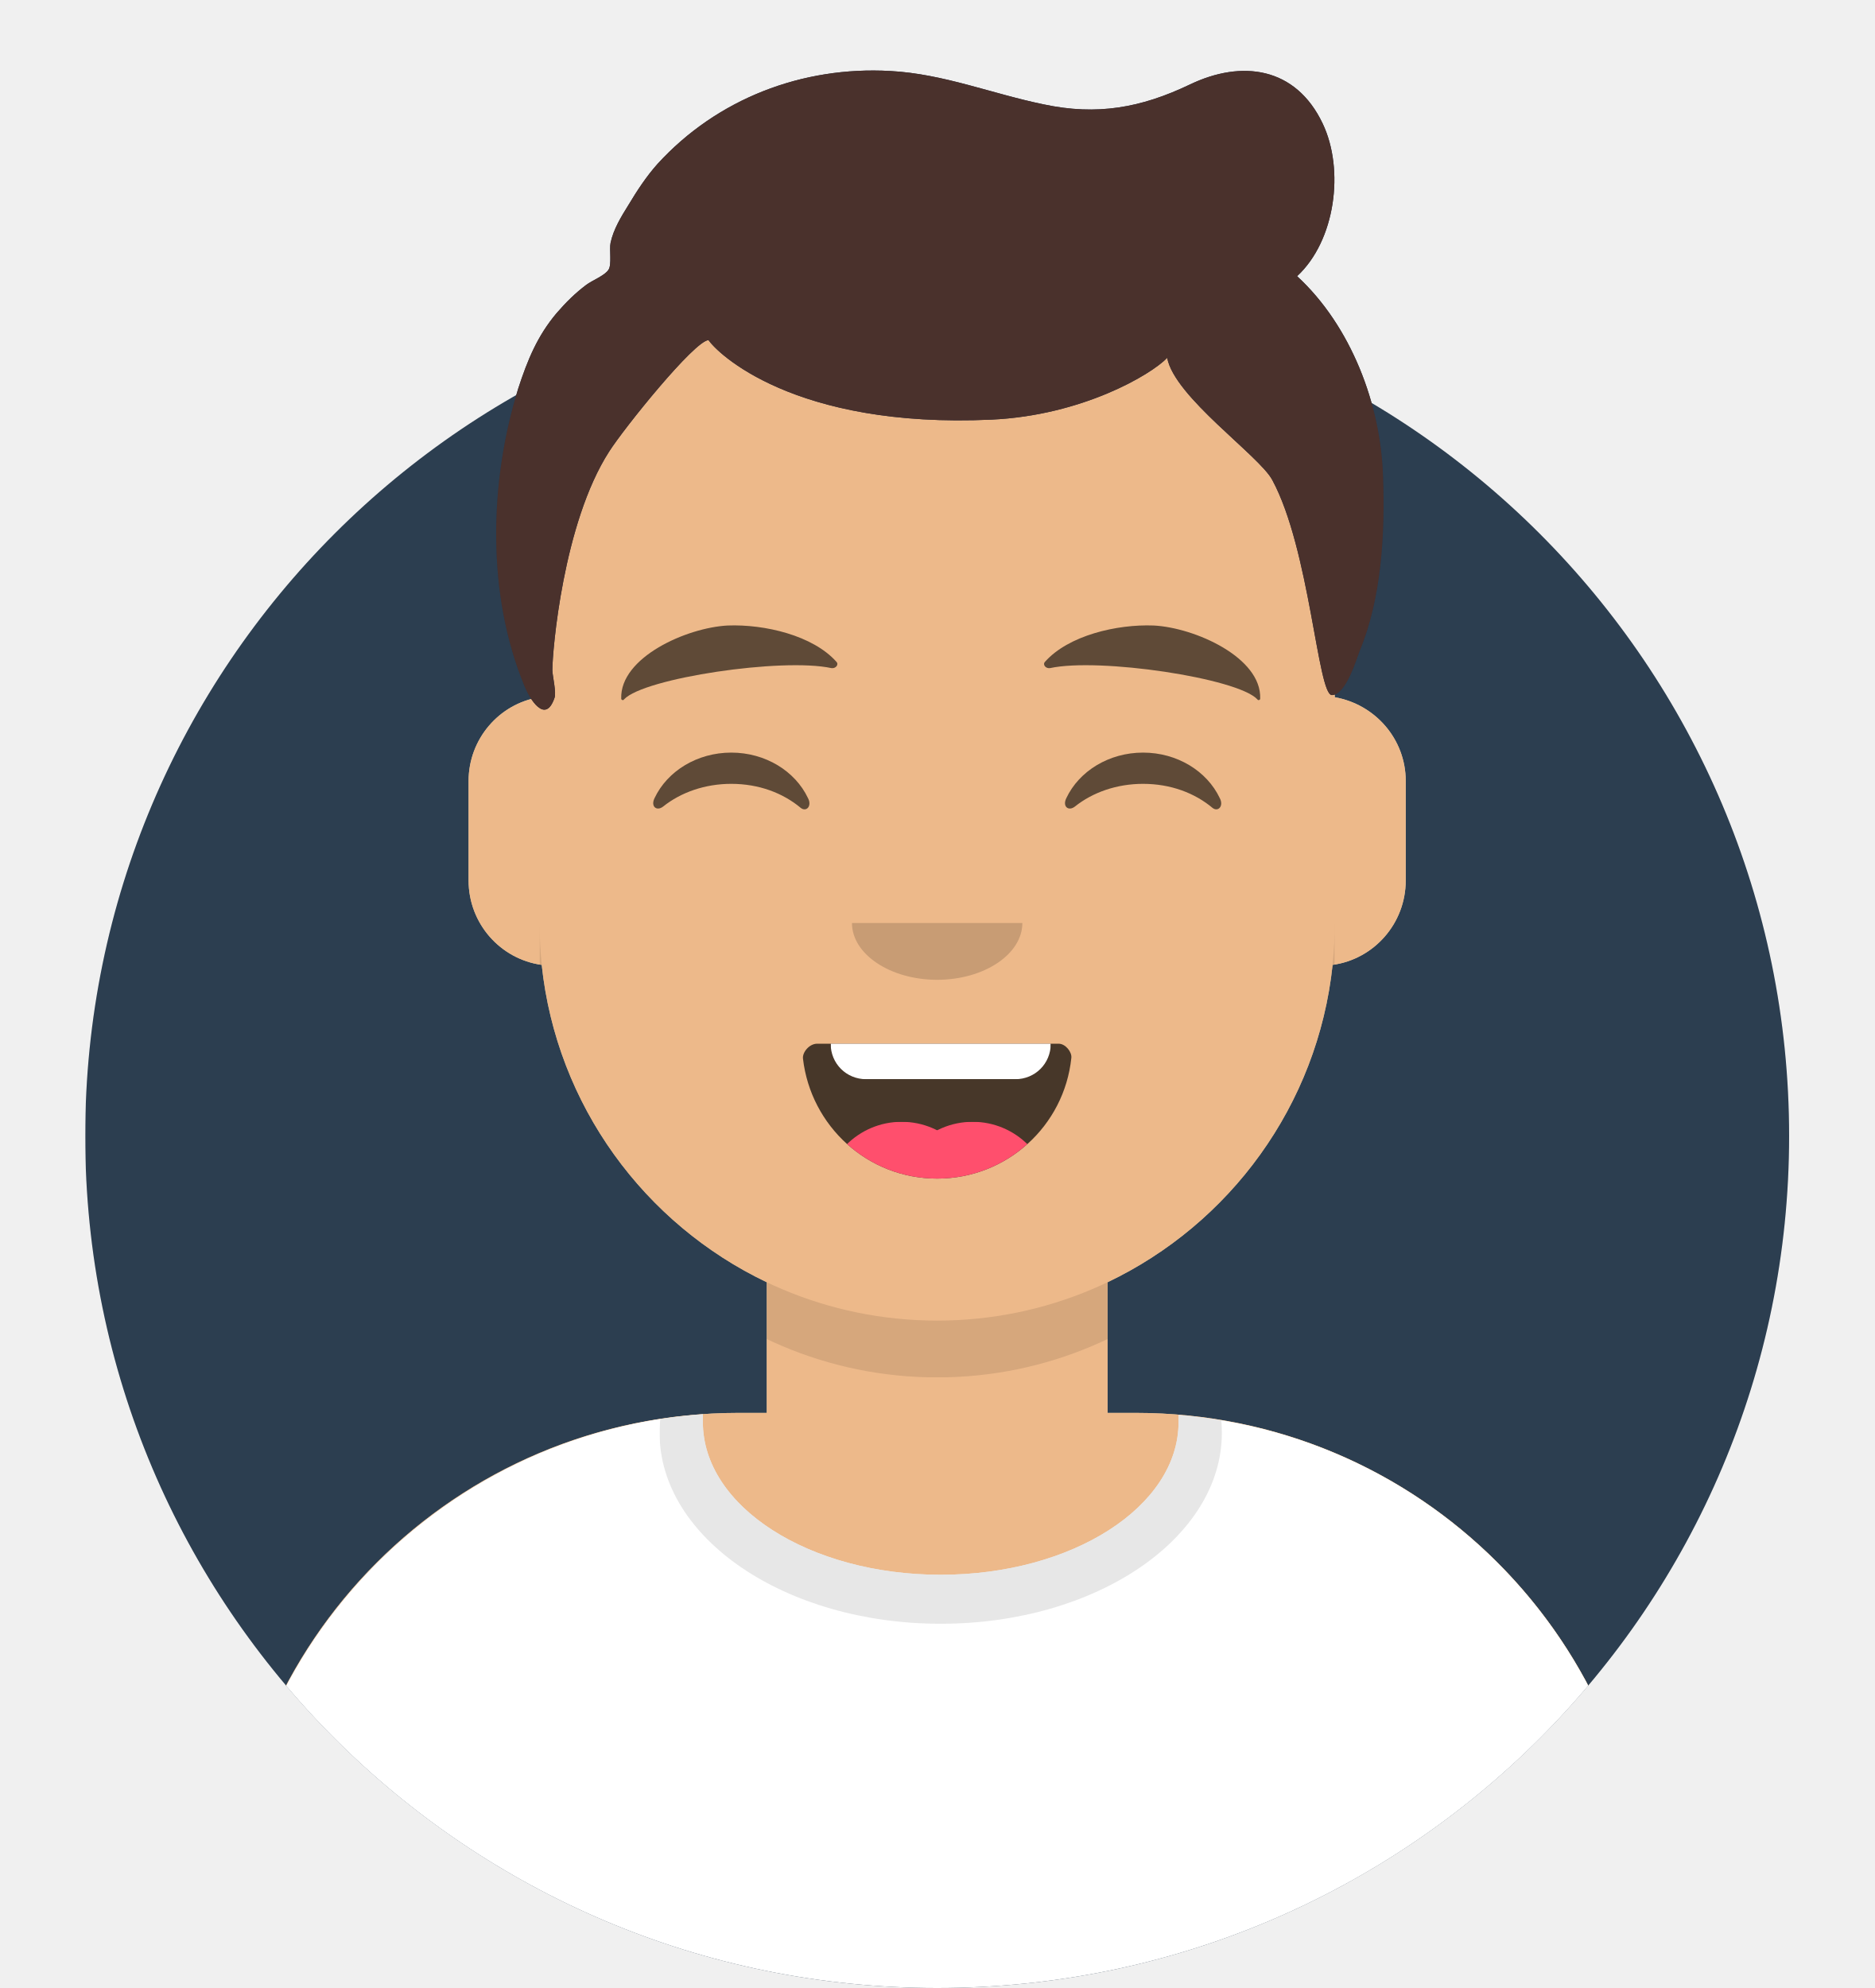
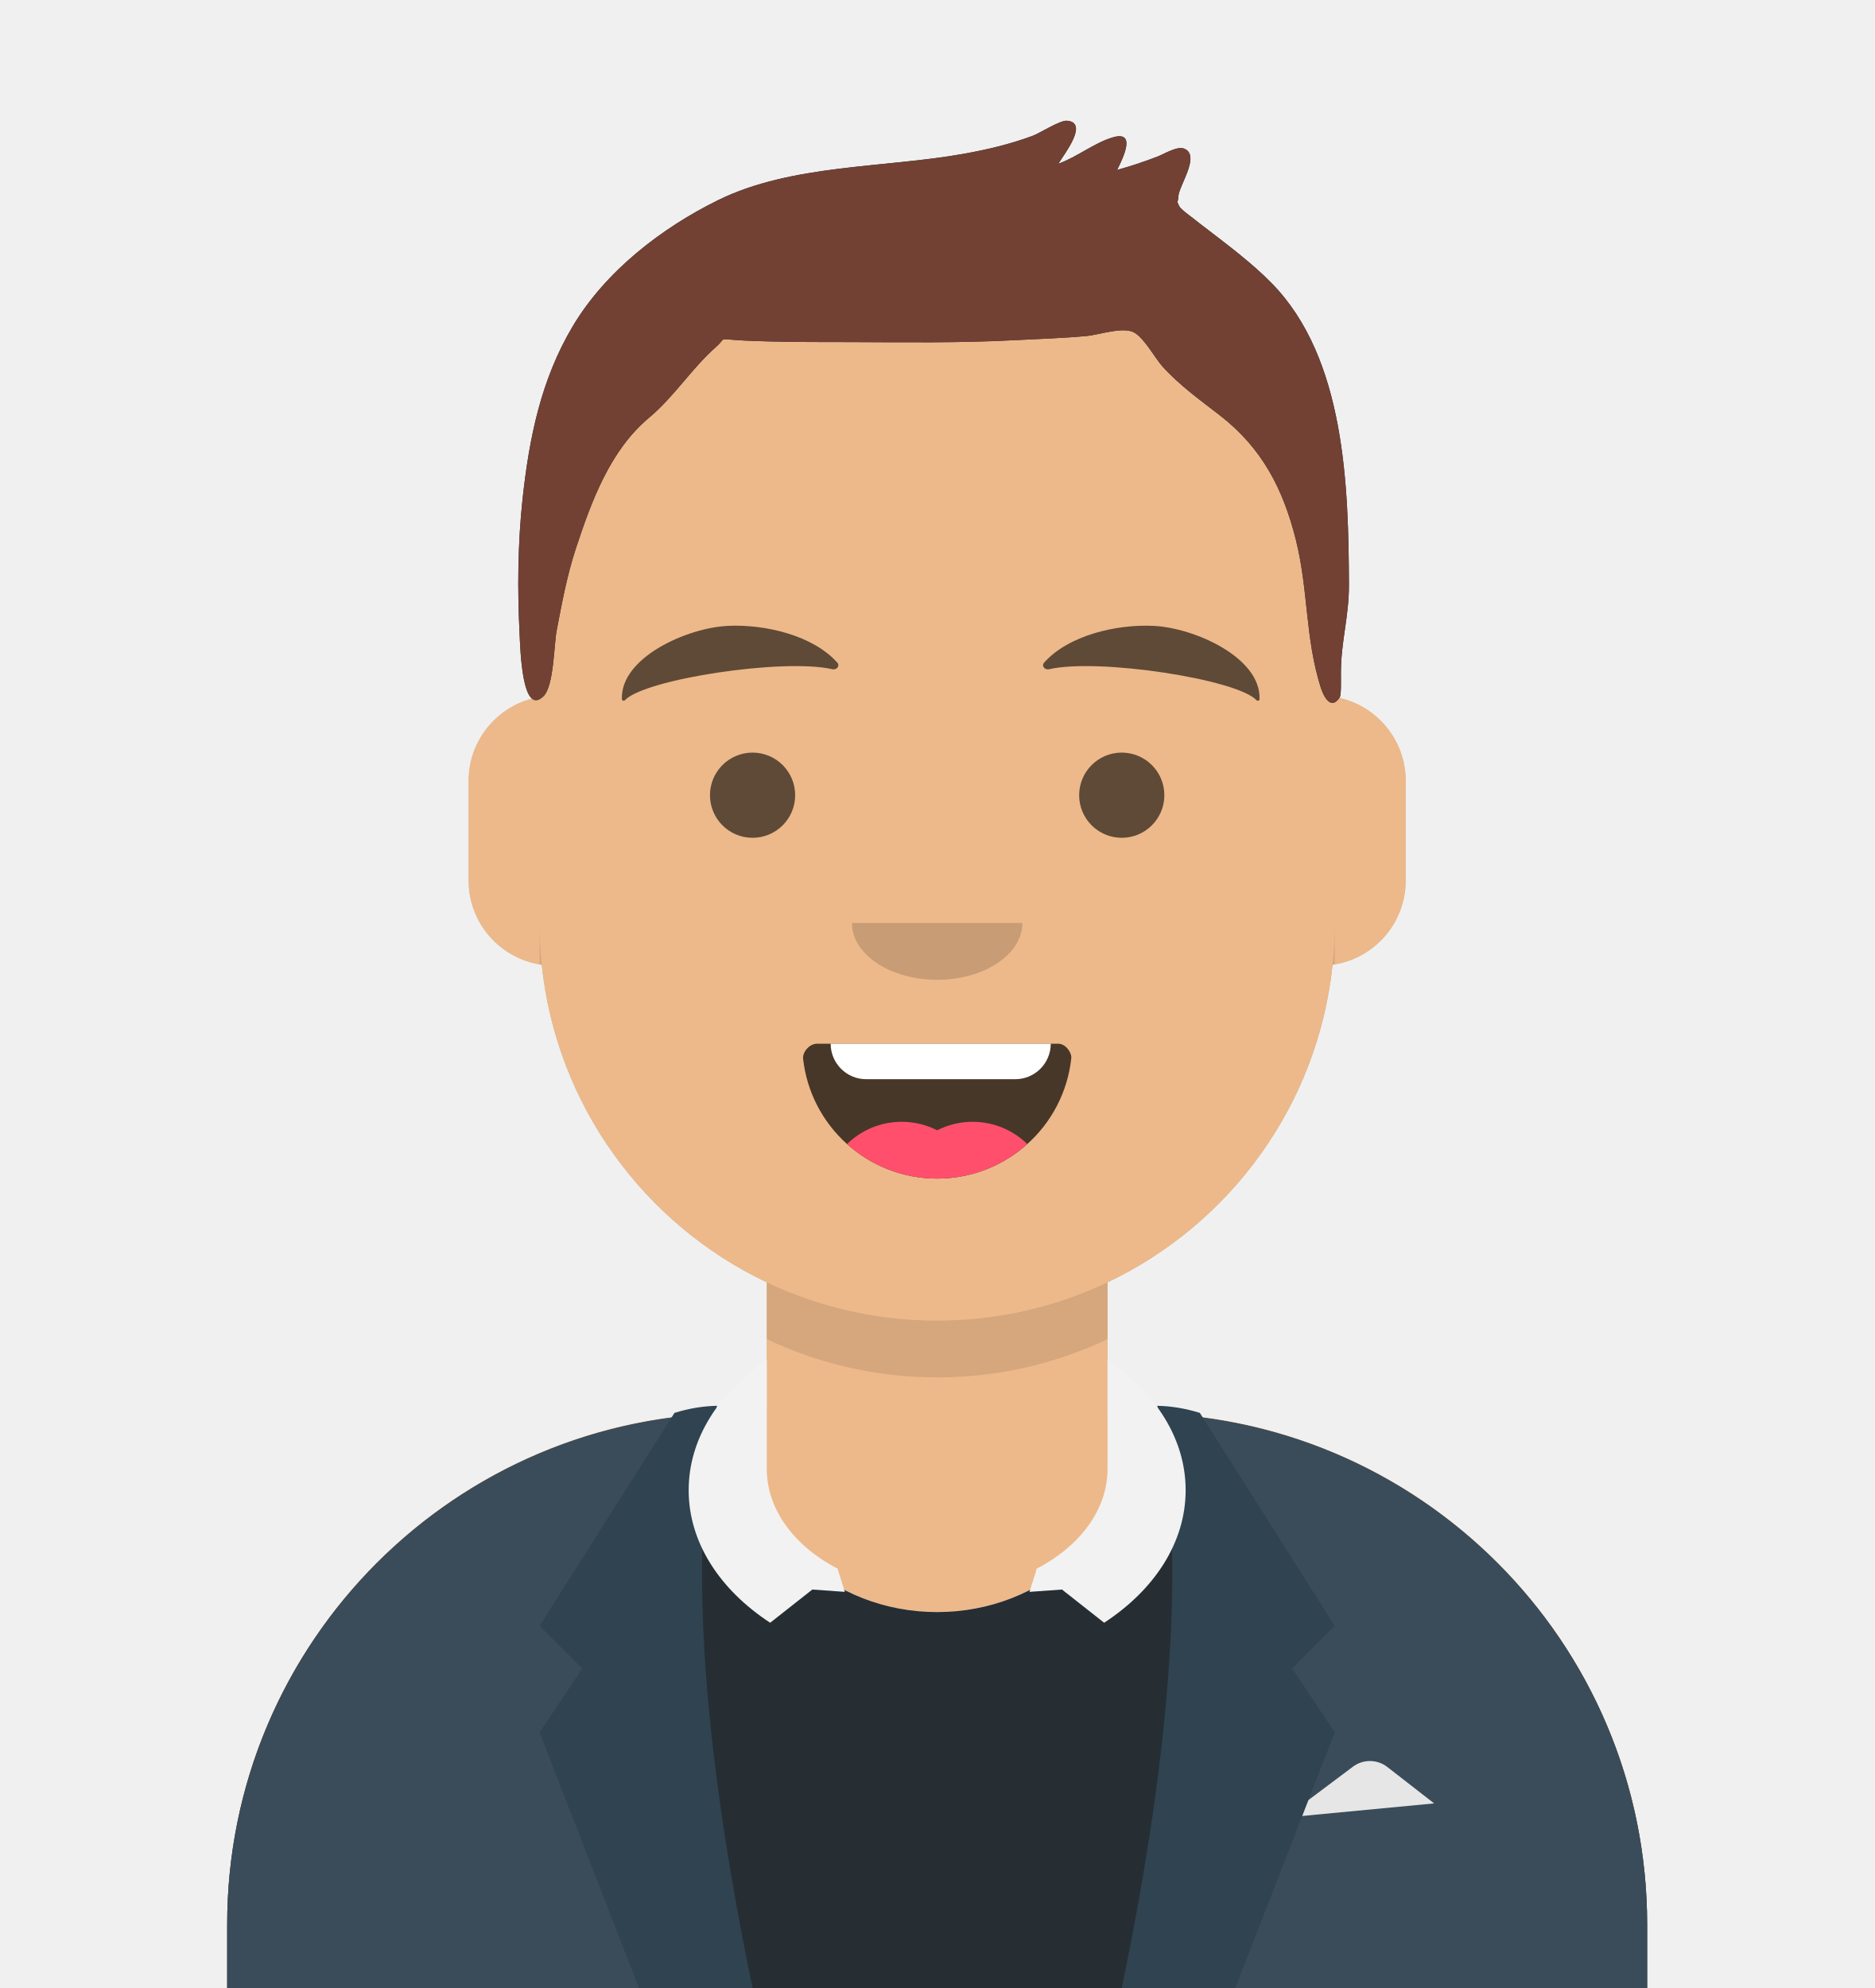
- <svg xmlns="http://www.w3.org/2000/svg" version="1.1" id="Layer_1" x="0px" y="0px" viewBox="0 0 264 280" style="enable-background:new 0 0 264 280;" xml:space="preserve">
-   <style type="text/css">
- 	.st0{fill-rule:evenodd;clip-rule:evenodd;fill:#E6E6E6;}
- 	.st1{filter:url(#Adobe_OpacityMaskFilter);}
- 	.st2{fill-rule:evenodd;clip-rule:evenodd;fill:#FFFFFF;}
- 	.st3{mask:url(#mask-2_1_);}
- 	.st4{fill-rule:evenodd;clip-rule:evenodd;fill:#2C3E50;}
- 	.st5{filter:url(#Adobe_OpacityMaskFilter_1_);}
- 	.st6{mask:url(#mask-4_1_);}
- 	.st7{fill-rule:evenodd;clip-rule:evenodd;fill:#D0C6AC;}
- 	.st8{filter:url(#Adobe_OpacityMaskFilter_2_);}
- 	.st9{mask:url(#mask-6_1_);}
- 	.st10{fill-rule:evenodd;clip-rule:evenodd;fill:#EDB98A;}
- 	.st11{filter:url(#Adobe_OpacityMaskFilter_3_);}
- 	.st12{mask:url(#mask-6_2_);fill-rule:evenodd;clip-rule:evenodd;fill-opacity:0.1;}
- 	.st13{filter:url(#Adobe_OpacityMaskFilter_4_);}
- 	.st14{mask:url(#react-mask-952_1_);}
- 	.st15{filter:url(#Adobe_OpacityMaskFilter_5_);}
- 	.st16{opacity:0.6;mask:url(#react-mask-952_2_);}
- 	.st17{fill-rule:evenodd;clip-rule:evenodd;fill-opacity:0.16;}
- 	.st18{fill-rule:evenodd;clip-rule:evenodd;fill-opacity:0.7;}
- 	.st19{filter:url(#Adobe_OpacityMaskFilter_6_);}
- 	.st20{mask:url(#react-mask-934_1_);fill-rule:evenodd;clip-rule:evenodd;fill:#FFFFFF;}
- 	.st21{filter:url(#Adobe_OpacityMaskFilter_7_);}
- 	.st22{mask:url(#react-mask-934_2_);}
- 	.st23{fill-rule:evenodd;clip-rule:evenodd;fill:#FF4F6D;}
- 	.st24{fill-rule:evenodd;clip-rule:evenodd;fill-opacity:0.6;}
- 	.st25{filter:url(#Adobe_OpacityMaskFilter_8_);}
- 	.st26{mask:url(#react-mask-925_1_);}
- 	.st27{fill-rule:evenodd;clip-rule:evenodd;fill:#28354B;}
- 	.st28{filter:url(#Adobe_OpacityMaskFilter_9_);}
- 	.st29{mask:url(#react-mask-924_1_);}
- 	.st30{fill-rule:evenodd;clip-rule:evenodd;fill:#4A312C;}
- </style>
-   <g>
-     <g transform="translate(-825, -1100)">
+ <svg xmlns="http://www.w3.org/2000/svg" xmlns:xlink="http://www.w3.org/1999/xlink" width="264px" height="280px" viewBox="0 0 264 280" version="1.1">
+   <defs>
+     <circle id="react-path-1" cx="120" cy="120" r="120" />
+     <path d="M12,160 C12,226.274 65.726,280 132,280 C198.274,280 252,226.274 252,160 L264,160 L264,-1.42108547e-14 L-3.19744231e-14,-1.42108547e-14 L-3.19744231e-14,160 L12,160 Z" id="react-path-2" />
+     <path d="M124,144.611 L124,163 L128,163 L128,163 C167.765,163 200,195.235 200,235 L200,244 L0,244 L0,235 C-4.86974701e-15,195.235 32.235,163 72,163 L72,163 L76,163 L76,144.611 C58.763,136.422 46.372,119.687 44.305,99.881 C38.48,99.058 34,94.052 34,88 L34,74 C34,68.054 38.325,63.118 44,62.166 L44,56 L44,56 C44,25.072 69.072,5.68137151e-15 100,0 L100,0 L100,0 C130.928,-5.68137151e-15 156,25.072 156,56 L156,62.166 C161.675,63.118 166,68.054 166,74 L166,88 C166,94.052 161.52,99.058 155.695,99.881 C153.628,119.687 141.237,136.422 124,144.611 Z" id="react-path-3" />
+   </defs>
+   <g id="Avataaar" stroke="none" stroke-width="1" fill="none" fill-rule="evenodd">
+     <g transform="translate(-825, -1100)" id="Avataaar/Circle">
      <g transform="translate(825, 1100)">
-         <g id="Circle" transform="translate(12, 40)">
-           <g id="Circle-Background">
-             <circle class="st0" cx="120" cy="120" r="120" />
-           </g>
-           <defs>
-             <filter id="Adobe_OpacityMaskFilter" filterUnits="userSpaceOnUse" x="0" y="0" width="240" height="240">
-               <feColorMatrix type="matrix" values="1 0 0 0 0  0 1 0 0 0  0 0 1 0 0  0 0 0 1 0" />
-             </filter>
-           </defs>
-           <mask maskUnits="userSpaceOnUse" x="0" y="0" width="240" height="240" id="mask-2_1_">
-             <g class="st1">
-               <circle id="path-1_1_" class="st2" cx="120" cy="120" r="120" />
-             </g>
-           </mask>
-           <g class="st3">
-             <rect class="st4" width="240" height="240" />
-           </g>
-         </g>
-         <g id="Mask">
- 			</g>
-         <defs>
-           <filter id="Adobe_OpacityMaskFilter_1_" filterUnits="userSpaceOnUse" x="-1" y="0" width="265" height="280">
-             <feColorMatrix type="matrix" values="1 0 0 0 0  0 1 0 0 0  0 0 1 0 0  0 0 0 1 0" />
-           </filter>
-         </defs>
-         <mask maskUnits="userSpaceOnUse" x="-1" y="0" width="265" height="280" id="mask-4_1_">
-           <g class="st5">
-             <path id="path-3_1_" class="st2" d="M12,160c0,66.3,53.7,120,120,120s120-53.7,120-120h12V0H0v160H12z" />
-           </g>
-         </mask>
-         <g id="Avataaar" class="st6">
+         <g id="Mask" />
+         <g id="Avataaar" stroke-width="1" fill-rule="evenodd" mask="url(#react-mask-5)">
          <g id="Body" transform="translate(32, 36)">
-             <g>
-               <path class="st7" d="M124,144.6V163h4l0,0c39.8,0,72,32.2,72,72v9H0v-9c0-39.8,32.2-72,72-72l0,0h4v-18.4        c-17.2-8.2-29.6-24.9-31.7-44.7C38.5,99.1,34,94.1,34,88V74c0-5.9,4.3-10.9,10-11.8V56l0,0c0-30.9,25.1-56,56-56l0,0l0,0        c30.9,0,56,25.1,56,56v6.2c5.7,1,10,5.9,10,11.8v14c0,6.1-4.5,11.1-10.3,11.9C153.6,119.7,141.2,136.4,124,144.6z" />
-             </g>
-             <defs>
-               <filter id="Adobe_OpacityMaskFilter_2_" filterUnits="userSpaceOnUse" x="-32" y="0" width="264" height="244">
-                 <feColorMatrix type="matrix" values="1 0 0 0 0  0 1 0 0 0  0 0 1 0 0  0 0 0 1 0" />
-               </filter>
-             </defs>
-             <mask maskUnits="userSpaceOnUse" x="-32" y="0" width="264" height="244" id="mask-6_1_">
-               <g class="st8">
-                 <path id="path-5_1_" class="st2" d="M124,144.6V163h4l0,0c39.8,0,72,32.2,72,72v9H0v-9c0-39.8,32.2-72,72-72l0,0h4v-18.4         c-17.2-8.2-29.6-24.9-31.7-44.7C38.5,99.1,34,94.1,34,88V74c0-5.9,4.3-10.9,10-11.8V56l0,0c0-30.9,25.1-56,56-56l0,0l0,0         c30.9,0,56,25.1,56,56v6.2c5.7,1,10,5.9,10,11.8v14c0,6.1-4.5,11.1-10.3,11.9C153.6,119.7,141.2,136.4,124,144.6z" />
-               </g>
+             <mask id="react-mask-6" fill="white">
+               <use xlink:href="#react-path-3" />
            </mask>
-             <g class="st9">
-               <g id="Color" transform="translate(-32, 0)">
-                 <rect class="st10" width="264" height="244" />
+             <use fill="#D0C6AC" xlink:href="#react-path-3" />
+             <g id="Skin/👶🏽-03-Brown" mask="url(#react-mask-6)" fill="#EDB98A">
+               <g transform="translate(0, 0)" id="Color">
+                 <rect x="0" y="0" width="264" height="280" />
              </g>
            </g>
+             <path d="M156,79 L156,102 C156,132.928 130.928,158 100,158 C69.072,158 44,132.928 44,102 L44,79 L44,94 C44,124.928 69.072,150 100,150 C130.928,150 156,124.928 156,94 L156,79 Z" id="Neck-Shadow" fill-opacity="0.1" fill="#000000" mask="url(#react-mask-6)" />
+           </g>
+           <g id="Clothing/Blazer-+-Sweater" transform="translate(0, 170)">
            <defs>
-               <filter id="Adobe_OpacityMaskFilter_3_" filterUnits="userSpaceOnUse" x="44" y="79" width="112" height="79">
-                 <feColorMatrix type="matrix" values="1 0 0 0 0  0 1 0 0 0  0 0 1 0 0  0 0 0 1 0" />
-               </filter>
+               <path d="M105.192,29.052 L104,29.052 L104,29.052 C64.235,29.052 32,61.287 32,101.052 L32,110 L232,110 L232,101.052 C232,61.287 199.765,29.052 160,29.052 L160,29.052 L158.808,29.052 C158.935,30.035 159,31.036 159,32.052 C159,45.859 146.912,57.052 132,57.052 C117.088,57.052 105,45.859 105,32.052 C105,31.036 105.065,30.035 105.192,29.052 Z" id="react-path-697" />
            </defs>
-             <mask maskUnits="userSpaceOnUse" x="44" y="79" width="112" height="79" id="mask-6_2_">
-               <g class="st11">
-                 <path id="path-5_2_" class="st2" d="M124,144.6V163h4l0,0c39.8,0,72,32.2,72,72v9H0v-9c0-39.8,32.2-72,72-72l0,0h4v-18.4         c-17.2-8.2-29.6-24.9-31.7-44.7C38.5,99.1,34,94.1,34,88V74c0-5.9,4.3-10.9,10-11.8V56l0,0c0-30.9,25.1-56,56-56l0,0l0,0         c30.9,0,56,25.1,56,56v6.2c5.7,1,10,5.9,10,11.8v14c0,6.1-4.5,11.1-10.3,11.9C153.6,119.7,141.2,136.4,124,144.6z" />
-               </g>
+             <mask id="react-mask-698" fill="white">
+               <use xlink:href="#react-path-697" />
            </mask>
-             <path id="Neck-Shadow" class="st12" d="M156,79v23c0,30.9-25.1,56-56,56s-56-25.1-56-56V79v15c0,30.9,25.1,56,56,56       s56-25.1,56-56V79z" />
+             <use id="Clothes" fill="#E6E6E6" fill-rule="evenodd" xlink:href="#react-path-697" />
+             <g id="Color/Palette/Black" mask="url(#react-mask-698)" fill-rule="evenodd" fill="#262E33">
+               <rect id="🖍Color" x="0" y="0" width="264" height="110" />
+             </g>
+             <g id="Blazer" stroke-width="1" fill-rule="evenodd" transform="translate(32, 28)">
+               <path d="M68.785,1.122 C30.512,2.804 1.24427139e-14,34.365 0,73.052 L0,82 L69.362,82 C65.961,69.92 64,55.709 64,40.5 C64,26.173 65.74,12.731 68.785,1.122 Z M131.638,82 L200,82 L200,73.052 C200,34.707 170.025,3.363 132.229,1.174 C135.265,12.771 137,26.194 137,40.5 C137,55.709 135.039,69.92 131.638,82 Z" id="Saco" fill="#3A4C5A" />
+               <path d="M149,58 L158.556,50.833 L158.556,50.833 C159.999,49.751 161.988,49.768 163.412,50.876 L170,56 L149,58 Z" id="Pocket-hanky" fill="#E6E6E6" />
+               <path d="M69,1.13686838e-13 C65,19.333 66.667,46.667 74,82 L58,82 L44,46 L50,37 L44,31 L63,1 C65.028,0.369 67.028,0.036 69,1.13686838e-13 Z" id="Wing" fill="#2F4351" />
+               <path d="M151,1.13686838e-13 C147,19.333 148.667,46.667 156,82 L140,82 L126,46 L132,37 L126,31 L145,1 C147.028,0.369 149.028,0.036 151,1.13686838e-13 Z" id="Wing" fill="#2F4351" transform="translate(141, 41) scale(-1, 1) translate(-141, -41) " />
+             </g>
+             <path d="M156,21.539 C162.772,26.136 167,32.656 167,39.888 C167,47.289 162.572,53.945 155.52,58.556 L149.579,53.876 L145,54.208 L146,51.057 L145.922,50.996 C152.022,47.853 156,42.7 156,36.877 L156,21.539 Z M108,21.539 C101.228,26.136 97,32.656 97,39.888 C97,47.289 101.428,53.945 108.48,58.556 L114.421,53.876 L119,54.208 L118,51.057 L118.078,50.996 C111.978,47.853 108,42.7 108,36.877 L108,21.539 Z" id="Collar" fill="#F2F2F2" fill-rule="evenodd" />
          </g>
-           <g transform="translate(0, 170)">
-             <g id="Clothes">
-               <path class="st0" d="M166,29.3c37,3,66,34,66,71.8v8.9H32v-8.9C32,63,61.6,31.8,99,29.2c0,0.4,0,0.7,0,1.1        c0,11.9,15,21.5,33.5,21.5S166,42.2,166,30.3C166,30,166,29.6,166,29.3z" />
-             </g>
-             <defs>
-               <filter id="Adobe_OpacityMaskFilter_4_" filterUnits="userSpaceOnUse" x="0" y="0" width="264" height="110">
-                 <feColorMatrix type="matrix" values="1 0 0 0 0  0 1 0 0 0  0 0 1 0 0  0 0 0 1 0" />
-               </filter>
-             </defs>
-             <mask maskUnits="userSpaceOnUse" x="0" y="0" width="264" height="110" id="react-mask-952_1_">
-               <g class="st13">
-                 <path id="react-path-951_1_" class="st2" d="M166,29.3c37,3,66,34,66,71.8v8.9H32v-8.9C32,63,61.6,31.8,99,29.2         c0,0.4,0,0.7,0,1.1c0,11.9,15,21.5,33.5,21.5S166,42.2,166,30.3C166,30,166,29.6,166,29.3z" />
-               </g>
-             </mask>
-             <g class="st14">
-               <rect class="st2" width="264" height="110" />
-             </g>
-             <defs>
-               <filter id="Adobe_OpacityMaskFilter_5_" filterUnits="userSpaceOnUse" x="92.9" y="4.9" width="79.3" height="53.8">
-                 <feColorMatrix type="matrix" values="1 0 0 0 0  0 1 0 0 0  0 0 1 0 0  0 0 0 1 0" />
-               </filter>
-             </defs>
-             <mask maskUnits="userSpaceOnUse" x="92.9" y="4.9" width="79.3" height="53.8" id="react-mask-952_2_">
-               <g class="st15">
-                 <path id="react-path-951_2_" class="st2" d="M166,29.3c37,3,66,34,66,71.8v8.9H32v-8.9C32,63,61.6,31.8,99,29.2         c0,0.4,0,0.7,0,1.1c0,11.9,15,21.5,33.5,21.5S166,42.2,166,30.3C166,30,166,29.6,166,29.3z" />
-               </g>
-             </mask>
-             <g id="Shadowy" class="st16">
-               <g transform="translate(92, 4)">
-                 <ellipse class="st17" cx="40.5" cy="27.8" rx="39.6" ry="26.9" />
-               </g>
-             </g>
-           </g>
-           <g id="Face" transform="translate(76, 82)">
-             <g transform="translate(2, 52)">
-               <g id="Mouth">
-                 <path class="st18" d="M35.1,15.1C36.2,24.6,44.2,32,54,32c9.8,0,17.9-7.4,18.9-17c0.1-0.8-0.8-2-1.8-2c-14.9,0-26.3,0-34,0         C36,13,35,14.2,35.1,15.1z" />
-               </g>
+           <g id="Face" transform="translate(76, 82)" fill="#000000">
+             <g id="Mouth/Smile" transform="translate(2, 52)">
              <defs>
-                 <filter id="Adobe_OpacityMaskFilter_6_" filterUnits="userSpaceOnUse" x="39" y="2" width="31" height="16">
-                   <feColorMatrix type="matrix" values="1 0 0 0 0  0 1 0 0 0  0 0 1 0 0  0 0 0 1 0" />
-                 </filter>
+                 <path d="M35.118,15.128 C36.176,24.62 44.226,32 54,32 C63.804,32 71.874,24.574 72.892,15.04 C72.974,14.273 72.117,13 71.043,13 C56.149,13 44.738,13 37.087,13 C36.007,13 35.012,14.178 35.118,15.128 Z" id="react-path-753" />
              </defs>
-               <mask maskUnits="userSpaceOnUse" x="39" y="2" width="31" height="16" id="react-mask-934_1_">
-                 <g class="st19">
-                   <path id="react-path-933_1_" class="st2" d="M35.1,15.1C36.2,24.6,44.2,32,54,32c9.8,0,17.9-7.4,18.9-17          c0.1-0.8-0.8-2-1.8-2c-14.9,0-26.3,0-34,0C36,13,35,14.2,35.1,15.1z" />
-                 </g>
+               <mask id="react-mask-754" fill="white">
+                 <use xlink:href="#react-path-753" />
              </mask>
-               <path id="Teeth" class="st20" d="M44,2h21c2.8,0,5,2.2,5,5v6c0,2.8-2.2,5-5,5H44c-2.8,0-5-2.2-5-5V7C39,4.2,41.2,2,44,2z" />
-               <defs>
-                 <filter id="Adobe_OpacityMaskFilter_7_" filterUnits="userSpaceOnUse" x="38" y="24" width="32" height="22">
-                   <feColorMatrix type="matrix" values="1 0 0 0 0  0 1 0 0 0  0 0 1 0 0  0 0 0 1 0" />
-                 </filter>
-               </defs>
-               <mask maskUnits="userSpaceOnUse" x="38" y="24" width="32" height="22" id="react-mask-934_2_">
-                 <g class="st21">
-                   <path id="react-path-933_2_" class="st2" d="M35.1,15.1C36.2,24.6,44.2,32,54,32c9.8,0,17.9-7.4,18.9-17          c0.1-0.8-0.8-2-1.8-2c-14.9,0-26.3,0-34,0C36,13,35,14.2,35.1,15.1z" />
-                 </g>
-               </mask>
-               <g id="Tongue" class="st22">
+               <use id="Mouth" fill-opacity="0.7" fill="#000000" fill-rule="evenodd" xlink:href="#react-path-753" />
+               <rect id="Teeth" fill="#FFFFFF" fill-rule="evenodd" mask="url(#react-mask-754)" x="39" y="2" width="31" height="16" rx="5" />
+               <g id="Tongue" stroke-width="1" fill-rule="evenodd" mask="url(#react-mask-754)" fill="#FF4F6D">
                <g transform="translate(38, 24)">
-                   <circle class="st23" cx="11" cy="11" r="11" />
-                   <circle class="st23" cx="21" cy="11" r="11" />
+                   <circle cx="11" cy="11" r="11" />
+                   <circle cx="21" cy="11" r="11" />
                </g>
              </g>
            </g>
-             <g transform="translate(28, 40)">
-               <path id="Nose" class="st17" d="M16,8c0,4.4,5.4,8,12,8l0,0c6.6,0,12-3.6,12-8" />
+             <g id="Nose/Default" transform="translate(28, 40)" fill-opacity="0.16">
+               <path d="M16,8 C16,12.418 21.373,16 28,16 L28,16 C34.627,16 40,12.418 40,8" id="Nose" />
            </g>
-             <g transform="translate(0, 8)">
-               <path id="Squint" class="st24" d="M16.2,22.4C18,18.6,22.2,16,27,16c4.8,0,9,2.6,10.8,6.4c0.6,1.1-0.2,2-1,1.4        c-2.5-2.1-5.9-3.4-9.8-3.4c-3.7,0-7.1,1.2-9.6,3.2C16.5,24.3,15.6,23.6,16.2,22.4z" />
-               <path class="st24" d="M74.2,22.4C76,18.6,80.2,16,85,16c4.8,0,9,2.6,10.8,6.4c0.6,1.1-0.2,2-1,1.4c-2.5-2.1-5.9-3.4-9.8-3.4        c-3.7,0-7.1,1.2-9.6,3.2C74.5,24.3,73.6,23.6,74.2,22.4z" />
+             <g id="Eyes/Default-😀" transform="translate(0, 8)" fill-opacity="0.6">
+               <circle id="Eye" cx="30" cy="22" r="6" />
+               <circle id="Eye" cx="82" cy="22" r="6" />
            </g>
-             <g>
-               <path id="Eyebrow" class="st24" d="M26.5,6.1c-5.8,0.3-15.2,4.5-15,10.3c0,0.2,0.3,0.3,0.4,0.1c2.8-3,22.3-5.9,29.2-4.4        c0.6,0.1,1.1-0.5,0.7-0.9C38.5,7.5,31.7,5.9,26.5,6.1" />
-               <path class="st24" d="M86.5,6.1c5.8,0.3,15.2,4.5,15,10.3c0,0.2-0.3,0.3-0.4,0.1c-2.8-3-22.3-5.9-29.2-4.4        c-0.6,0.1-1.1-0.5-0.7-0.9C74.5,7.5,81.3,5.9,86.5,6.1" />
+             <g id="Eyebrow/Natural/Default-Natural" fill-opacity="0.6">
+               <path d="M26.039,6.21 C20.278,6.983 11.293,12.005 12.044,17.818 C12.069,18.008 12.357,18.067 12.481,17.908 C14.967,14.72 34.193,10.037 41.194,11.015 C41.835,11.104 42.258,10.443 41.821,10.03 C38.077,6.495 31.2,5.512 26.039,6.21" id="Eyebrow" transform="translate(27, 12) rotate(5) translate(-27, -12) " />
+               <path d="M85.039,6.21 C79.278,6.983 70.293,12.005 71.044,17.818 C71.069,18.008 71.357,18.067 71.481,17.908 C73.967,14.72 93.193,10.037 100.194,11.015 C100.835,11.104 101.258,10.443 100.821,10.03 C97.077,6.495 90.2,5.512 85.039,6.21" id="Eyebrow" transform="translate(86, 12) scale(-1, 1) rotate(5) translate(-86, -12) " />
            </g>
          </g>
-           <g id="Top">
+           <g id="Top" stroke-width="1" fill-rule="evenodd">
            <defs>
-               <filter id="Adobe_OpacityMaskFilter_8_" filterUnits="userSpaceOnUse" x="-1" y="0" width="264" height="280">
-                 <feColorMatrix type="matrix" values="1 0 0 0 0  0 1 0 0 0  0 0 1 0 0  0 0 0 1 0" />
+               <rect id="react-path-379" x="0" y="0" width="264" height="280" />
+               <path d="M180.15,39.92 C177.39,37.1 174.186,34.707 171.069,32.307 C170.382,31.777 169.683,31.261 169.011,30.712 C168.858,30.587 167.292,29.466 167.105,29.053 C166.654,28.06 166.915,28.833 166.977,27.649 C167.056,26.151 170.111,21.919 167.831,20.949 C166.828,20.522 165.04,21.658 164.078,22.033 C162.196,22.767 160.292,23.393 158.347,23.933 C159.279,22.076 161.055,18.359 157.716,19.354 C155.114,20.129 152.69,22.122 150.076,23.059 C150.941,21.642 154.4,17.248 151.274,17.002 C150.302,16.926 147.471,18.75 146.424,19.14 C143.287,20.305 140.083,21.059 136.79,21.653 C125.592,23.671 112.497,23.095 102.137,28.193 C94.149,32.124 86.263,38.222 81.648,45.988 C77.201,53.473 75.538,61.664 74.607,70.241 C73.924,76.536 73.868,83.043 74.188,89.36 C74.292,91.43 74.525,100.971 77.532,98.081 C79.03,96.642 79.019,90.828 79.396,88.86 C80.147,84.945 80.87,81.013 82.122,77.223 C84.328,70.544 86.931,63.43 92.427,58.83 C95.954,55.878 98.431,51.889 101.806,48.911 C103.322,47.574 102.165,47.713 104.603,47.889 C106.241,48.006 107.885,48.051 109.526,48.094 C113.322,48.193 117.124,48.168 120.921,48.181 C128.568,48.209 136.179,48.317 143.819,47.916 C147.214,47.739 150.618,47.642 154.004,47.328 C155.895,47.153 159.251,45.941 160.808,46.867 C162.233,47.714 163.713,50.482 164.736,51.615 C167.154,54.294 170.036,56.339 172.862,58.535 C178.757,63.115 181.732,68.867 183.523,76.023 C185.306,83.153 184.806,89.768 187.013,96.785 C187.402,98.018 188.429,100.145 189.695,98.239 C189.93,97.885 189.87,95.939 189.87,94.819 C189.87,90.3 191.014,86.908 191,82.359 C190.944,68.527 190.496,50.491 180.15,39.92 Z" id="react-path-378" />
+               <filter x="-0.8%" y="-2.0%" width="101.5%" height="108.0%" filterUnits="objectBoundingBox" id="react-filter-375">
+                 <feOffset dx="0" dy="2" in="SourceAlpha" result="shadowOffsetOuter1" />
+                 <feColorMatrix values="0 0 0 0 0   0 0 0 0 0   0 0 0 0 0  0 0 0 0.16 0" type="matrix" in="shadowOffsetOuter1" result="shadowMatrixOuter1" />
+                 <feMerge>
+                   <feMergeNode in="shadowMatrixOuter1" />
+                   <feMergeNode in="SourceGraphic" />
+                 </feMerge>
              </filter>
            </defs>
-             <mask maskUnits="userSpaceOnUse" x="-1" y="0" width="264" height="280" id="react-mask-925_1_">
-               <g class="st25">
-                 <rect id="react-path-927_1_" class="st2" width="264" height="280" />
-               </g>
+             <mask id="react-mask-377" fill="white">
+               <use xlink:href="#react-path-379" />
            </mask>
-             <g class="st26">
+             <g id="Mask" />
+             <g id="Top/Short-Hair/Short-Flat" mask="url(#react-mask-377)">
              <g transform="translate(-1, 0)">
-                 <g id="Short-Hair">
-                   <path class="st27" d="M183.7,38.9c5.4-5,6.7-15,3.6-21.5c-3.8-8-11.4-9-18.7-5.5c-6.9,3.3-13.1,4.4-20.6,2.8          c-7.3-1.5-14.1-4.3-21.6-4.7C114,9.3,102,13.9,93.6,23.1c-1.6,1.8-2.9,3.8-4.1,5.8c-1,1.6-2.1,3.4-2.5,5.3          c-0.2,0.9,0.2,3.1-0.3,3.8c-0.5,0.8-2.3,1.5-3.1,2.1c-1.6,1.2-2.9,2.5-4.2,4c-2.7,3.2-4.1,6.6-5.4,10.6          c-4.1,13.2-4.5,29,0.9,42c0.7,1.7,2.9,5.4,4.2,1.6c0.3-0.7-0.3-3.2-0.3-3.9c0-2.7,1.5-20.7,8-30.8c2.1-3.3,12-15.6,14-15.7          c1.1,1.7,11.9,12.5,39.9,11.2c12.7-0.6,22.4-6.3,24.7-8.7c1,5.5,13,13.8,14.8,17.2c5.3,9.8,6.4,30.3,8.4,30.3          s3.5-5.2,3.9-6.2c3.1-7.4,3.6-16.6,3.3-24.6C195.5,57,191.3,45.9,183.7,38.9z" />
-                 </g>
-                 <defs>
-                   <filter id="Adobe_OpacityMaskFilter_9_" filterUnits="userSpaceOnUse" x="0" y="0" width="264" height="280">
-                     <feColorMatrix type="matrix" values="1 0 0 0 0  0 1 0 0 0  0 0 1 0 0  0 0 0 1 0" />
-                   </filter>
-                 </defs>
-                 <mask maskUnits="userSpaceOnUse" x="0" y="0" width="264" height="280" id="react-mask-924_1_">
-                   <g class="st28">
-                     <path id="react-path-926_1_" class="st2" d="M183.7,38.9c5.4-5,6.7-15,3.6-21.5c-3.8-8-11.4-9-18.7-5.5           c-6.9,3.3-13.1,4.4-20.6,2.8c-7.3-1.5-14.1-4.3-21.6-4.7C114,9.3,102,13.9,93.6,23.1c-1.6,1.8-2.9,3.8-4.1,5.8           c-1,1.6-2.1,3.4-2.5,5.3c-0.2,0.9,0.2,3.1-0.3,3.8c-0.5,0.8-2.3,1.5-3.1,2.1c-1.6,1.2-2.9,2.5-4.2,4           c-2.7,3.2-4.1,6.6-5.4,10.6c-4.1,13.2-4.5,29,0.9,42c0.7,1.7,2.9,5.4,4.2,1.6c0.3-0.7-0.3-3.2-0.3-3.9           c0-2.7,1.5-20.7,8-30.8c2.1-3.3,12-15.6,14-15.7c1.1,1.7,11.9,12.5,39.9,11.2c12.7-0.6,22.4-6.3,24.7-8.7           c1,5.5,13,13.8,14.8,17.2c5.3,9.8,6.4,30.3,8.4,30.3s3.5-5.2,3.9-6.2c3.1-7.4,3.6-16.6,3.3-24.6           C195.5,57,191.3,45.9,183.7,38.9z" />
-                   </g>
+                 <mask id="react-mask-376" fill="white">
+                   <use xlink:href="#react-path-378" />
                </mask>
-                 <g class="st29">
-                   <g transform="translate(0, 0) ">
-                     <rect class="st30" width="264" height="280" />
+                 <use id="Short-Hair" stroke="none" fill="#1F3140" fill-rule="evenodd" xlink:href="#react-path-378" />
+                 <g id="Skin/👶🏽-03-Brown" mask="url(#react-mask-376)" fill="#724133">
+                   <g transform="translate(0, 0) " id="Color">
+                     <rect x="0" y="0" width="264" height="280" />
                  </g>
                </g>
              </g>
            </g>
          </g>
        </g>
      </g>
    </g>
  </g>
</svg>
